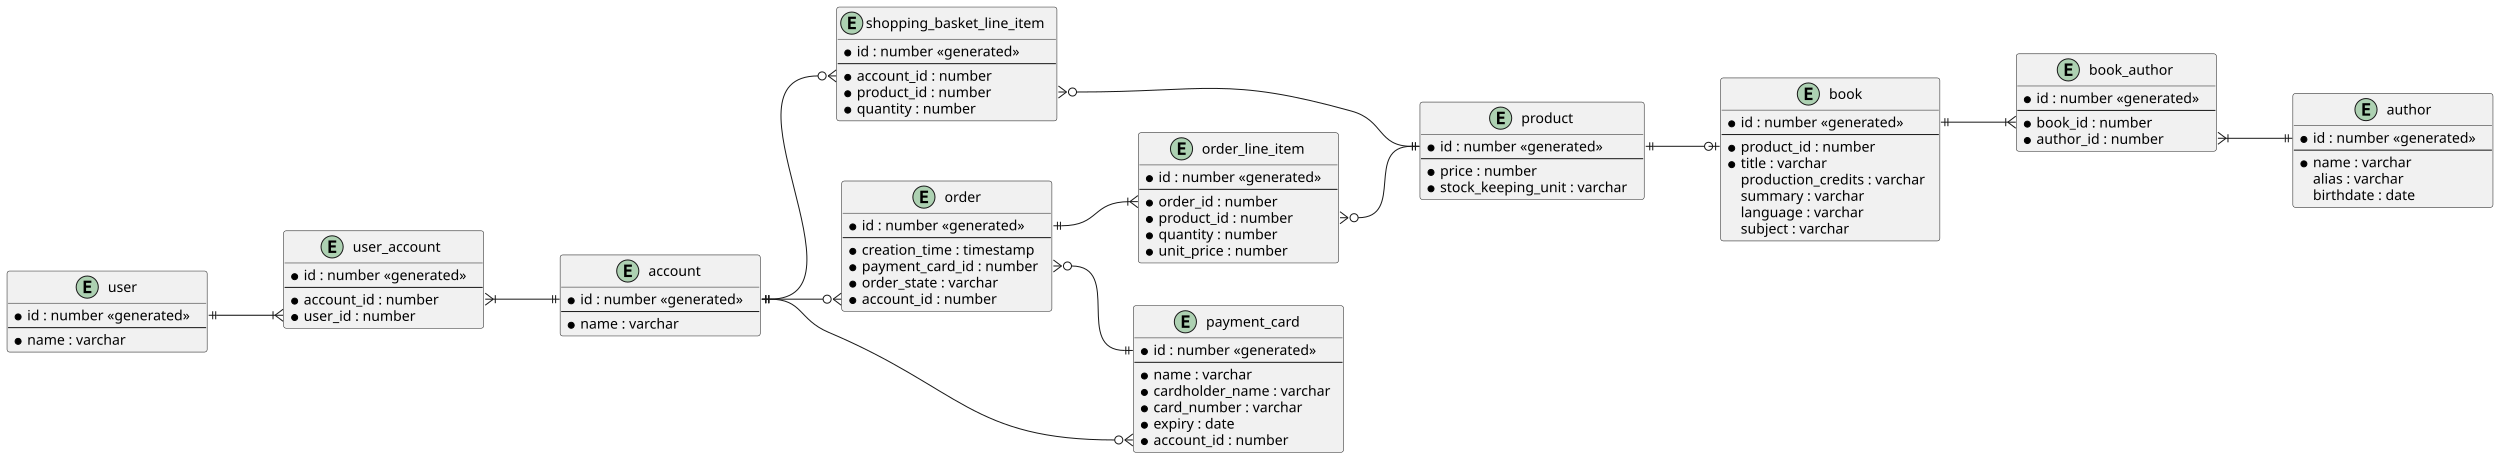
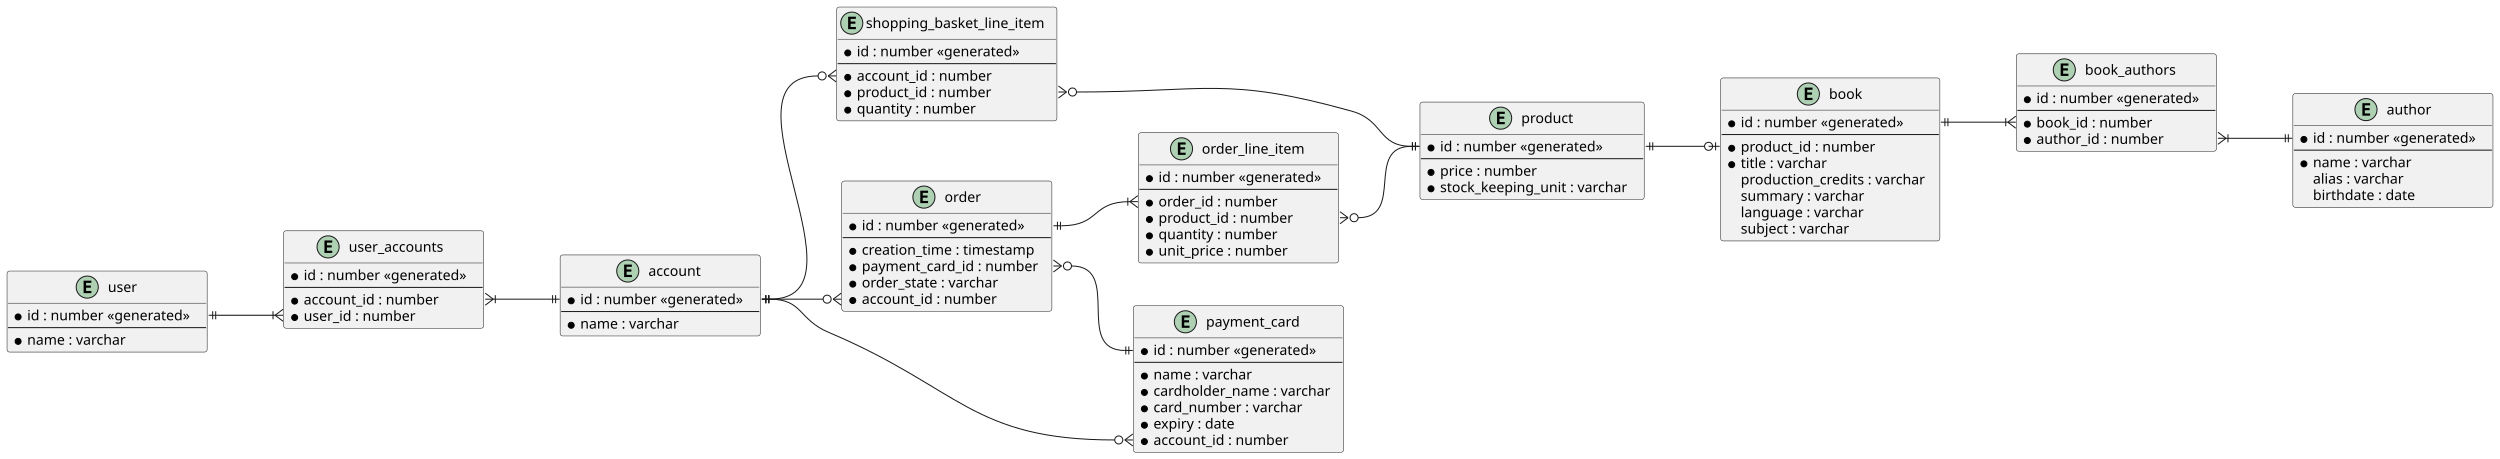
<svg xmlns="http://www.w3.org/2000/svg" contentStyleType="text/css" height="456px" preserveAspectRatio="none" style="width:2486px;height:456px;background:#FFFFFF;" version="1.1" viewBox="0 0 2486 456" width="2486px" zoomAndPan="magnify">
  <defs />
  <g>
    <g id="elem_user">
      <rect codeLine="4" fill="#F1F1F1" height="80.594" id="user" rx="2.5" ry="2.5" style="stroke:#181818;stroke-width:0.5;" width="199" x="7" y="269.5" />
      <ellipse cx="86.75" cy="285.5" fill="#ADD1B2" rx="11" ry="11" style="stroke:#181818;stroke-width:1.0;" />
      <path d="M90.859,291.5 L83.141,291.5 L83.141,279.109 L90.859,279.109 L90.859,281.266 L85.594,281.266 L85.594,283.938 L90.359,283.938 L90.359,286.094 L85.594,286.094 L85.594,289.344 L90.859,289.344 L90.859,291.5 Z " fill="#000000" />
      <text fill="#000000" font-family="sans-serif" font-size="14" lengthAdjust="spacing" textLength="31" x="107.25" y="290.347">user</text>
      <line style="stroke:#181818;stroke-width:0.5;" x1="8" x2="205" y1="301.5" y2="301.5" />
      <ellipse cx="18" cy="315.148" fill="#000000" rx="3" ry="3" style="stroke:#000000;stroke-width:1.0;" />
      <text fill="#000000" font-family="sans-serif" font-size="14" lengthAdjust="spacing" textLength="173" x="27" y="318.495">id : number «generated»</text>
      <line style="stroke:#181818;stroke-width:1.0;" x1="8" x2="205" y1="325.797" y2="325.797" />
      <ellipse cx="18" cy="339.445" fill="#000000" rx="3" ry="3" style="stroke:#000000;stroke-width:1.0;" />
      <text fill="#000000" font-family="sans-serif" font-size="14" lengthAdjust="spacing" textLength="102" x="27" y="342.792">name : varchar</text>
    </g>
    <g id="elem_account">
      <rect codeLine="10" fill="#F1F1F1" height="80.594" id="account" rx="2.5" ry="2.5" style="stroke:#181818;stroke-width:0.5;" width="199" x="557" y="253.5" />
      <ellipse cx="624.25" cy="269.5" fill="#ADD1B2" rx="11" ry="11" style="stroke:#181818;stroke-width:1.0;" />
      <path d="M628.359,275.5 L620.641,275.5 L620.641,263.109 L628.359,263.109 L628.359,265.266 L623.094,265.266 L623.094,267.938 L627.859,267.938 L627.859,270.094 L623.094,270.094 L623.094,273.344 L628.359,273.344 L628.359,275.5 Z " fill="#000000" />
      <text fill="#000000" font-family="sans-serif" font-size="14" lengthAdjust="spacing" textLength="56" x="644.75" y="274.347">account</text>
      <line style="stroke:#181818;stroke-width:0.5;" x1="558" x2="755" y1="285.5" y2="285.5" />
      <ellipse cx="568" cy="299.148" fill="#000000" rx="3" ry="3" style="stroke:#000000;stroke-width:1.0;" />
      <text fill="#000000" font-family="sans-serif" font-size="14" lengthAdjust="spacing" textLength="173" x="577" y="302.495">id : number «generated»</text>
      <line style="stroke:#181818;stroke-width:1.0;" x1="558" x2="755" y1="309.797" y2="309.797" />
      <ellipse cx="568" cy="323.445" fill="#000000" rx="3" ry="3" style="stroke:#000000;stroke-width:1.0;" />
      <text fill="#000000" font-family="sans-serif" font-size="14" lengthAdjust="spacing" textLength="102" x="577" y="326.792">name : varchar</text>
    </g>
-     <g id="elem_user_account">
-       <rect codeLine="16" fill="#F1F1F1" height="96.891" id="user_account" rx="2.5" ry="2.5" style="stroke:#181818;stroke-width:0.5;" width="199" x="282" y="229.5" />
-       <ellipse cx="330.25" cy="245.5" fill="#ADD1B2" rx="11" ry="11" style="stroke:#181818;stroke-width:1.0;" />
-       <path d="M334.359,251.5 L326.641,251.5 L326.641,239.109 L334.359,239.109 L334.359,241.266 L329.094,241.266 L329.094,243.938 L333.859,243.938 L333.859,246.094 L329.094,246.094 L329.094,249.344 L334.359,249.344 L334.359,251.5 Z " fill="#000000" />
-       <text fill="#000000" font-family="sans-serif" font-size="14" lengthAdjust="spacing" textLength="94" x="350.75" y="250.347">user_account</text>
+     <g id="elem_user_accounts">
+       <rect codeLine="16" fill="#F1F1F1" height="96.891" id="user_accounts" rx="2.5" ry="2.5" style="stroke:#181818;stroke-width:0.5;" width="199" x="282" y="229.5" />
+       <ellipse cx="326.25" cy="245.5" fill="#ADD1B2" rx="11" ry="11" style="stroke:#181818;stroke-width:1.0;" />
+       <path d="M330.359,251.5 L322.641,251.5 L322.641,239.109 L330.359,239.109 L330.359,241.266 L325.094,241.266 L325.094,243.938 L329.859,243.938 L329.859,246.094 L325.094,246.094 L325.094,249.344 L330.359,249.344 L330.359,251.5 Z " fill="#000000" />
+       <text fill="#000000" font-family="sans-serif" font-size="14" lengthAdjust="spacing" textLength="102" x="346.75" y="250.347">user_accounts</text>
      <line style="stroke:#181818;stroke-width:0.5;" x1="283" x2="480" y1="261.5" y2="261.5" />
      <ellipse cx="293" cy="275.148" fill="#000000" rx="3" ry="3" style="stroke:#000000;stroke-width:1.0;" />
      <text fill="#000000" font-family="sans-serif" font-size="14" lengthAdjust="spacing" textLength="173" x="302" y="278.495">id : number «generated»</text>
      <line style="stroke:#181818;stroke-width:1.0;" x1="283" x2="480" y1="285.797" y2="285.797" />
      <ellipse cx="293" cy="299.445" fill="#000000" rx="3" ry="3" style="stroke:#000000;stroke-width:1.0;" />
      <text fill="#000000" font-family="sans-serif" font-size="14" lengthAdjust="spacing" textLength="142" x="302" y="302.792">account_id : number</text>
      <ellipse cx="293" cy="315.742" fill="#000000" rx="3" ry="3" style="stroke:#000000;stroke-width:1.0;" />
      <text fill="#000000" font-family="sans-serif" font-size="14" lengthAdjust="spacing" textLength="117" x="302" y="319.089">user_id : number</text>
    </g>
    <g id="elem_product">
      <rect codeLine="23" fill="#F1F1F1" height="96.891" id="product" rx="2.5" ry="2.5" style="stroke:#181818;stroke-width:0.5;" width="223" x="1412" y="101.5" />
      <ellipse cx="1492.25" cy="117.5" fill="#ADD1B2" rx="11" ry="11" style="stroke:#181818;stroke-width:1.0;" />
      <path d="M1496.359,123.5 L1488.641,123.5 L1488.641,111.109 L1496.359,111.109 L1496.359,113.266 L1491.094,113.266 L1491.094,115.938 L1495.859,115.938 L1495.859,118.094 L1491.094,118.094 L1491.094,121.344 L1496.359,121.344 L1496.359,123.5 Z " fill="#000000" />
      <text fill="#000000" font-family="sans-serif" font-size="14" lengthAdjust="spacing" textLength="54" x="1512.75" y="122.347">product</text>
      <line style="stroke:#181818;stroke-width:0.5;" x1="1413" x2="1634" y1="133.5" y2="133.5" />
      <ellipse cx="1423" cy="147.148" fill="#000000" rx="3" ry="3" style="stroke:#000000;stroke-width:1.0;" />
      <text fill="#000000" font-family="sans-serif" font-size="14" lengthAdjust="spacing" textLength="173" x="1432" y="150.495">id : number «generated»</text>
      <line style="stroke:#181818;stroke-width:1.0;" x1="1413" x2="1634" y1="157.797" y2="157.797" />
      <ellipse cx="1423" cy="171.445" fill="#000000" rx="3" ry="3" style="stroke:#000000;stroke-width:1.0;" />
      <text fill="#000000" font-family="sans-serif" font-size="14" lengthAdjust="spacing" textLength="101" x="1432" y="174.792">price : number</text>
      <ellipse cx="1423" cy="187.742" fill="#000000" rx="3" ry="3" style="stroke:#000000;stroke-width:1.0;" />
      <text fill="#000000" font-family="sans-serif" font-size="14" lengthAdjust="spacing" textLength="197" x="1432" y="191.089">stock_keeping_unit : varchar</text>
    </g>
    <g id="elem_shopping_basket_line_item">
      <rect codeLine="30" fill="#F1F1F1" height="113.188" id="shopping_basket_line_item" rx="2.5" ry="2.5" style="stroke:#181818;stroke-width:0.5;" width="219" x="832" y="7" />
      <ellipse cx="847" cy="23" fill="#ADD1B2" rx="11" ry="11" style="stroke:#181818;stroke-width:1.0;" />
      <path d="M851.109,29 L843.391,29 L843.391,16.609 L851.109,16.609 L851.109,18.766 L845.844,18.766 L845.844,21.438 L850.609,21.438 L850.609,23.594 L845.844,23.594 L845.844,26.844 L851.109,26.844 L851.109,29 Z " fill="#000000" />
      <text fill="#000000" font-family="sans-serif" font-size="14" lengthAdjust="spacing" textLength="187" x="861" y="27.847">shopping_basket_line_item</text>
      <line style="stroke:#181818;stroke-width:0.5;" x1="833" x2="1050" y1="39" y2="39" />
      <ellipse cx="843" cy="52.648" fill="#000000" rx="3" ry="3" style="stroke:#000000;stroke-width:1.0;" />
      <text fill="#000000" font-family="sans-serif" font-size="14" lengthAdjust="spacing" textLength="173" x="852" y="55.995">id : number «generated»</text>
      <line style="stroke:#181818;stroke-width:1.0;" x1="833" x2="1050" y1="63.297" y2="63.297" />
      <ellipse cx="843" cy="76.945" fill="#000000" rx="3" ry="3" style="stroke:#000000;stroke-width:1.0;" />
      <text fill="#000000" font-family="sans-serif" font-size="14" lengthAdjust="spacing" textLength="142" x="852" y="80.292">account_id : number</text>
      <ellipse cx="843" cy="93.242" fill="#000000" rx="3" ry="3" style="stroke:#000000;stroke-width:1.0;" />
      <text fill="#000000" font-family="sans-serif" font-size="14" lengthAdjust="spacing" textLength="140" x="852" y="96.589">product_id : number</text>
      <ellipse cx="843" cy="109.539" fill="#000000" rx="3" ry="3" style="stroke:#000000;stroke-width:1.0;" />
      <text fill="#000000" font-family="sans-serif" font-size="14" lengthAdjust="spacing" textLength="122" x="852" y="112.886">quantity : number</text>
    </g>
    <g id="elem_payment_card">
      <rect codeLine="38" fill="#F1F1F1" height="145.781" id="payment_card" rx="2.5" ry="2.5" style="stroke:#181818;stroke-width:0.5;" width="209" x="1127" y="304" />
      <ellipse cx="1178.75" cy="320" fill="#ADD1B2" rx="11" ry="11" style="stroke:#181818;stroke-width:1.0;" />
      <path d="M1182.859,326 L1175.141,326 L1175.141,313.609 L1182.859,313.609 L1182.859,315.766 L1177.594,315.766 L1177.594,318.438 L1182.359,318.438 L1182.359,320.594 L1177.594,320.594 L1177.594,323.844 L1182.859,323.844 L1182.859,326 Z " fill="#000000" />
      <text fill="#000000" font-family="sans-serif" font-size="14" lengthAdjust="spacing" textLength="97" x="1199.25" y="324.847">payment_card</text>
      <line style="stroke:#181818;stroke-width:0.5;" x1="1128" x2="1335" y1="336" y2="336" />
      <ellipse cx="1138" cy="349.648" fill="#000000" rx="3" ry="3" style="stroke:#000000;stroke-width:1.0;" />
      <text fill="#000000" font-family="sans-serif" font-size="14" lengthAdjust="spacing" textLength="173" x="1147" y="352.995">id : number «generated»</text>
      <line style="stroke:#181818;stroke-width:1.0;" x1="1128" x2="1335" y1="360.297" y2="360.297" />
      <ellipse cx="1138" cy="373.945" fill="#000000" rx="3" ry="3" style="stroke:#000000;stroke-width:1.0;" />
      <text fill="#000000" font-family="sans-serif" font-size="14" lengthAdjust="spacing" textLength="102" x="1147" y="377.292">name : varchar</text>
      <ellipse cx="1138" cy="390.242" fill="#000000" rx="3" ry="3" style="stroke:#000000;stroke-width:1.0;" />
      <text fill="#000000" font-family="sans-serif" font-size="14" lengthAdjust="spacing" textLength="183" x="1147" y="393.589">cardholder_name : varchar</text>
      <ellipse cx="1138" cy="406.539" fill="#000000" rx="3" ry="3" style="stroke:#000000;stroke-width:1.0;" />
      <text fill="#000000" font-family="sans-serif" font-size="14" lengthAdjust="spacing" textLength="154" x="1147" y="409.886">card_number : varchar</text>
      <ellipse cx="1138" cy="422.836" fill="#000000" rx="3" ry="3" style="stroke:#000000;stroke-width:1.0;" />
      <text fill="#000000" font-family="sans-serif" font-size="14" lengthAdjust="spacing" textLength="84" x="1147" y="426.183">expiry : date</text>
      <ellipse cx="1138" cy="439.133" fill="#000000" rx="3" ry="3" style="stroke:#000000;stroke-width:1.0;" />
      <text fill="#000000" font-family="sans-serif" font-size="14" lengthAdjust="spacing" textLength="142" x="1147" y="442.479">account_id : number</text>
    </g>
    <g id="elem_order">
      <rect codeLine="48" fill="#F1F1F1" height="129.484" id="order" rx="2.5" ry="2.5" style="stroke:#181818;stroke-width:0.5;" width="209" x="837" y="180" />
      <ellipse cx="918.75" cy="196" fill="#ADD1B2" rx="11" ry="11" style="stroke:#181818;stroke-width:1.0;" />
      <path d="M922.859,202 L915.141,202 L915.141,189.609 L922.859,189.609 L922.859,191.766 L917.594,191.766 L917.594,194.438 L922.359,194.438 L922.359,196.594 L917.594,196.594 L917.594,199.844 L922.859,199.844 L922.859,202 Z " fill="#000000" />
      <text fill="#000000" font-family="sans-serif" font-size="14" lengthAdjust="spacing" textLength="37" x="939.25" y="200.847">order</text>
      <line style="stroke:#181818;stroke-width:0.5;" x1="838" x2="1045" y1="212" y2="212" />
      <ellipse cx="848" cy="225.648" fill="#000000" rx="3" ry="3" style="stroke:#000000;stroke-width:1.0;" />
      <text fill="#000000" font-family="sans-serif" font-size="14" lengthAdjust="spacing" textLength="173" x="857" y="228.995">id : number «generated»</text>
      <line style="stroke:#181818;stroke-width:1.0;" x1="838" x2="1045" y1="236.297" y2="236.297" />
      <ellipse cx="848" cy="249.945" fill="#000000" rx="3" ry="3" style="stroke:#000000;stroke-width:1.0;" />
      <text fill="#000000" font-family="sans-serif" font-size="14" lengthAdjust="spacing" textLength="179" x="857" y="253.292">creation_time : timestamp</text>
      <ellipse cx="848" cy="266.242" fill="#000000" rx="3" ry="3" style="stroke:#000000;stroke-width:1.0;" />
      <text fill="#000000" font-family="sans-serif" font-size="14" lengthAdjust="spacing" textLength="183" x="857" y="269.589">payment_card_id : number</text>
      <ellipse cx="848" cy="282.539" fill="#000000" rx="3" ry="3" style="stroke:#000000;stroke-width:1.0;" />
      <text fill="#000000" font-family="sans-serif" font-size="14" lengthAdjust="spacing" textLength="142" x="857" y="285.886">order_state : varchar</text>
      <ellipse cx="848" cy="298.836" fill="#000000" rx="3" ry="3" style="stroke:#000000;stroke-width:1.0;" />
      <text fill="#000000" font-family="sans-serif" font-size="14" lengthAdjust="spacing" textLength="142" x="857" y="302.183">account_id : number</text>
    </g>
    <g id="elem_order_line_item">
      <rect codeLine="57" fill="#F1F1F1" height="129.484" id="order_line_item" rx="2.5" ry="2.5" style="stroke:#181818;stroke-width:0.5;" width="199" x="1132" y="132" />
      <ellipse cx="1174.9" cy="148" fill="#ADD1B2" rx="11" ry="11" style="stroke:#181818;stroke-width:1.0;" />
      <path d="M1179.009,154 L1171.291,154 L1171.291,141.609 L1179.009,141.609 L1179.009,143.766 L1173.744,143.766 L1173.744,146.438 L1178.509,146.438 L1178.509,148.594 L1173.744,148.594 L1173.744,151.844 L1179.009,151.844 L1179.009,154 Z " fill="#000000" />
      <text fill="#000000" font-family="sans-serif" font-size="14" lengthAdjust="spacing" textLength="105" x="1195.1" y="152.847">order_line_item</text>
      <line style="stroke:#181818;stroke-width:0.5;" x1="1133" x2="1330" y1="164" y2="164" />
      <ellipse cx="1143" cy="177.648" fill="#000000" rx="3" ry="3" style="stroke:#000000;stroke-width:1.0;" />
      <text fill="#000000" font-family="sans-serif" font-size="14" lengthAdjust="spacing" textLength="173" x="1152" y="180.995">id : number «generated»</text>
      <line style="stroke:#181818;stroke-width:1.0;" x1="1133" x2="1330" y1="188.297" y2="188.297" />
      <ellipse cx="1143" cy="201.945" fill="#000000" rx="3" ry="3" style="stroke:#000000;stroke-width:1.0;" />
      <text fill="#000000" font-family="sans-serif" font-size="14" lengthAdjust="spacing" textLength="123" x="1152" y="205.292">order_id : number</text>
      <ellipse cx="1143" cy="218.242" fill="#000000" rx="3" ry="3" style="stroke:#000000;stroke-width:1.0;" />
      <text fill="#000000" font-family="sans-serif" font-size="14" lengthAdjust="spacing" textLength="140" x="1152" y="221.589">product_id : number</text>
      <ellipse cx="1143" cy="234.539" fill="#000000" rx="3" ry="3" style="stroke:#000000;stroke-width:1.0;" />
      <text fill="#000000" font-family="sans-serif" font-size="14" lengthAdjust="spacing" textLength="122" x="1152" y="237.886">quantity : number</text>
      <ellipse cx="1143" cy="250.836" fill="#000000" rx="3" ry="3" style="stroke:#000000;stroke-width:1.0;" />
      <text fill="#000000" font-family="sans-serif" font-size="14" lengthAdjust="spacing" textLength="134" x="1152" y="254.183">unit_price : number</text>
    </g>
    <g id="elem_author">
      <rect codeLine="66" fill="#F1F1F1" height="113.188" id="author" rx="2.5" ry="2.5" style="stroke:#181818;stroke-width:0.5;" width="199" x="2280" y="93" />
      <ellipse cx="2352.75" cy="109" fill="#ADD1B2" rx="11" ry="11" style="stroke:#181818;stroke-width:1.0;" />
      <path d="M2356.859,115 L2349.141,115 L2349.141,102.609 L2356.859,102.609 L2356.859,104.766 L2351.594,104.766 L2351.594,107.438 L2356.359,107.438 L2356.359,109.594 L2351.594,109.594 L2351.594,112.844 L2356.859,112.844 L2356.859,115 Z " fill="#000000" />
      <text fill="#000000" font-family="sans-serif" font-size="14" lengthAdjust="spacing" textLength="45" x="2373.25" y="113.847">author</text>
      <line style="stroke:#181818;stroke-width:0.5;" x1="2281" x2="2478" y1="125" y2="125" />
      <ellipse cx="2291" cy="138.648" fill="#000000" rx="3" ry="3" style="stroke:#000000;stroke-width:1.0;" />
      <text fill="#000000" font-family="sans-serif" font-size="14" lengthAdjust="spacing" textLength="173" x="2300" y="141.995">id : number «generated»</text>
      <line style="stroke:#181818;stroke-width:1.0;" x1="2281" x2="2478" y1="149.297" y2="149.297" />
      <ellipse cx="2291" cy="162.945" fill="#000000" rx="3" ry="3" style="stroke:#000000;stroke-width:1.0;" />
      <text fill="#000000" font-family="sans-serif" font-size="14" lengthAdjust="spacing" textLength="102" x="2300" y="166.292">name : varchar</text>
      <text fill="#000000" font-family="sans-serif" font-size="14" lengthAdjust="spacing" textLength="93" x="2300" y="182.589">alias : varchar</text>
      <text fill="#000000" font-family="sans-serif" font-size="14" lengthAdjust="spacing" textLength="106" x="2300" y="198.886">birthdate : date</text>
    </g>
    <g id="elem_book">
      <rect codeLine="74" fill="#F1F1F1" height="162.078" id="book" rx="2.5" ry="2.5" style="stroke:#181818;stroke-width:0.5;" width="218" x="1711" y="77.5" />
      <ellipse cx="1798.25" cy="93.5" fill="#ADD1B2" rx="11" ry="11" style="stroke:#181818;stroke-width:1.0;" />
      <path d="M1802.359,99.5 L1794.641,99.5 L1794.641,87.109 L1802.359,87.109 L1802.359,89.266 L1797.094,89.266 L1797.094,91.938 L1801.859,91.938 L1801.859,94.094 L1797.094,94.094 L1797.094,97.344 L1802.359,97.344 L1802.359,99.5 Z " fill="#000000" />
      <text fill="#000000" font-family="sans-serif" font-size="14" lengthAdjust="spacing" textLength="35" x="1818.75" y="98.347">book</text>
      <line style="stroke:#181818;stroke-width:0.5;" x1="1712" x2="1928" y1="109.5" y2="109.5" />
      <ellipse cx="1722" cy="123.148" fill="#000000" rx="3" ry="3" style="stroke:#000000;stroke-width:1.0;" />
      <text fill="#000000" font-family="sans-serif" font-size="14" lengthAdjust="spacing" textLength="173" x="1731" y="126.495">id : number «generated»</text>
      <line style="stroke:#181818;stroke-width:1.0;" x1="1712" x2="1928" y1="133.797" y2="133.797" />
      <ellipse cx="1722" cy="147.445" fill="#000000" rx="3" ry="3" style="stroke:#000000;stroke-width:1.0;" />
      <text fill="#000000" font-family="sans-serif" font-size="14" lengthAdjust="spacing" textLength="140" x="1731" y="150.792">product_id : number</text>
      <ellipse cx="1722" cy="163.742" fill="#000000" rx="3" ry="3" style="stroke:#000000;stroke-width:1.0;" />
      <text fill="#000000" font-family="sans-serif" font-size="14" lengthAdjust="spacing" textLength="88" x="1731" y="167.089">title : varchar</text>
      <text fill="#000000" font-family="sans-serif" font-size="14" lengthAdjust="spacing" textLength="192" x="1731" y="183.386">production_credits : varchar</text>
      <text fill="#000000" font-family="sans-serif" font-size="14" lengthAdjust="spacing" textLength="126" x="1731" y="199.683">summary : varchar</text>
      <text fill="#000000" font-family="sans-serif" font-size="14" lengthAdjust="spacing" textLength="127" x="1731" y="215.98">language : varchar</text>
      <text fill="#000000" font-family="sans-serif" font-size="14" lengthAdjust="spacing" textLength="114" x="1731" y="232.276">subject : varchar</text>
    </g>
-     <g id="elem_book_author">
-       <rect codeLine="85" fill="#F1F1F1" height="96.891" id="book_author" rx="2.5" ry="2.5" style="stroke:#181818;stroke-width:0.5;" width="199" x="2005" y="53.5" />
-       <ellipse cx="2056.75" cy="69.5" fill="#ADD1B2" rx="11" ry="11" style="stroke:#181818;stroke-width:1.0;" />
-       <path d="M2060.859,75.5 L2053.141,75.5 L2053.141,63.109 L2060.859,63.109 L2060.859,65.266 L2055.594,65.266 L2055.594,67.938 L2060.359,67.938 L2060.359,70.094 L2055.594,70.094 L2055.594,73.344 L2060.859,73.344 L2060.859,75.5 Z " fill="#000000" />
-       <text fill="#000000" font-family="sans-serif" font-size="14" lengthAdjust="spacing" textLength="87" x="2077.25" y="74.347">book_author</text>
+     <g id="elem_book_authors">
+       <rect codeLine="85" fill="#F1F1F1" height="96.891" id="book_authors" rx="2.5" ry="2.5" style="stroke:#181818;stroke-width:0.5;" width="199" x="2005" y="53.5" />
+       <ellipse cx="2052.75" cy="69.5" fill="#ADD1B2" rx="11" ry="11" style="stroke:#181818;stroke-width:1.0;" />
+       <path d="M2056.859,75.5 L2049.141,75.5 L2049.141,63.109 L2056.859,63.109 L2056.859,65.266 L2051.594,65.266 L2051.594,67.938 L2056.359,67.938 L2056.359,70.094 L2051.594,70.094 L2051.594,73.344 L2056.859,73.344 L2056.859,75.5 Z " fill="#000000" />
+       <text fill="#000000" font-family="sans-serif" font-size="14" lengthAdjust="spacing" textLength="95" x="2073.25" y="74.347">book_authors</text>
      <line style="stroke:#181818;stroke-width:0.5;" x1="2006" x2="2203" y1="85.5" y2="85.5" />
      <ellipse cx="2016" cy="99.148" fill="#000000" rx="3" ry="3" style="stroke:#000000;stroke-width:1.0;" />
      <text fill="#000000" font-family="sans-serif" font-size="14" lengthAdjust="spacing" textLength="173" x="2025" y="102.495">id : number «generated»</text>
      <line style="stroke:#181818;stroke-width:1.0;" x1="2006" x2="2203" y1="109.797" y2="109.797" />
      <ellipse cx="2016" cy="123.445" fill="#000000" rx="3" ry="3" style="stroke:#000000;stroke-width:1.0;" />
      <text fill="#000000" font-family="sans-serif" font-size="14" lengthAdjust="spacing" textLength="121" x="2025" y="126.792">book_id : number</text>
      <ellipse cx="2016" cy="139.742" fill="#000000" rx="3" ry="3" style="stroke:#000000;stroke-width:1.0;" />
      <text fill="#000000" font-family="sans-serif" font-size="14" lengthAdjust="spacing" textLength="131" x="2025" y="143.089">author_id : number</text>
    </g>
-     <g id="link_user_user_account">
-       <path codeLine="92" d="M215.5,313.5 C248.39,313.5 240.61,313.5 273.5,313.5 " fill="none" id="user-user_account" style="stroke:#181818;stroke-width:1.0;" />
+     <g id="link_user_user_accounts">
+       <path codeLine="92" d="M215.5,313.5 C248.39,313.5 240.61,313.5 273.5,313.5 " fill="none" id="user-user_accounts" style="stroke:#181818;stroke-width:1.0;" />
      <line style="stroke:#181818;stroke-width:1.0;" x1="211.5" x2="211.5" y1="317.5" y2="309.5" />
      <line style="stroke:#181818;stroke-width:1.0;" x1="214.5" x2="214.5" y1="317.5" y2="309.5" />
      <line style="stroke:#181818;stroke-width:1.0;" x1="215.5" x2="207.5" y1="313.5" y2="313.5" />
      <line style="stroke:#181818;stroke-width:1.0;" x1="273.5" x2="281.5" y1="313.5" y2="307.5" />
      <line style="stroke:#181818;stroke-width:1.0;" x1="273.5" x2="281.5" y1="313.5" y2="319.5" />
      <line style="stroke:#181818;stroke-width:1.0;" x1="273.5" x2="281.5" y1="313.5" y2="313.5" />
      <line style="stroke:#181818;stroke-width:1.0;" x1="271.5" x2="271.5" y1="309.5" y2="317.5" />
    </g>
-     <g id="link_user_account_account">
-       <path codeLine="93" d="M490.5,297.5 C523.39,297.5 515.61,297.5 548.5,297.5 " fill="none" id="user_account-account" style="stroke:#181818;stroke-width:1.0;" />
+     <g id="link_user_accounts_account">
+       <path codeLine="93" d="M490.5,297.5 C523.39,297.5 515.61,297.5 548.5,297.5 " fill="none" id="user_accounts-account" style="stroke:#181818;stroke-width:1.0;" />
      <line style="stroke:#181818;stroke-width:1.0;" x1="490.5" x2="482.5" y1="297.5" y2="303.5" />
      <line style="stroke:#181818;stroke-width:1.0;" x1="490.5" x2="482.5" y1="297.5" y2="291.5" />
      <line style="stroke:#181818;stroke-width:1.0;" x1="490.5" x2="482.5" y1="297.5" y2="297.5" />
      <line style="stroke:#181818;stroke-width:1.0;" x1="492.5" x2="492.5" y1="301.5" y2="293.5" />
      <line style="stroke:#181818;stroke-width:1.0;" x1="552.5" x2="552.5" y1="293.5" y2="301.5" />
      <line style="stroke:#181818;stroke-width:1.0;" x1="549.5" x2="549.5" y1="293.5" y2="301.5" />
      <line style="stroke:#181818;stroke-width:1.0;" x1="548.5" x2="556.5" y1="297.5" y2="297.5" />
    </g>
    <g id="link_account_shopping_basket_line_item">
      <path codeLine="94" d="M765.5,297.5 C869.5,297.5 709.5,75.5 813.5,75.5 " fill="none" id="account-shopping_basket_line_item" style="stroke:#181818;stroke-width:1.0;" />
      <line style="stroke:#181818;stroke-width:1.0;" x1="761.5" x2="761.5" y1="301.5" y2="293.5" />
      <line style="stroke:#181818;stroke-width:1.0;" x1="764.5" x2="764.5" y1="301.5" y2="293.5" />
      <line style="stroke:#181818;stroke-width:1.0;" x1="765.5" x2="757.5" y1="297.5" y2="297.5" />
      <line style="stroke:#181818;stroke-width:1.0;" x1="823.5" x2="831.5" y1="75.5" y2="69.5" />
      <line style="stroke:#181818;stroke-width:1.0;" x1="823.5" x2="831.5" y1="75.5" y2="81.5" />
      <line style="stroke:#181818;stroke-width:1.0;" x1="823.5" x2="831.5" y1="75.5" y2="75.5" />
      <ellipse cx="817.5" cy="75.5" fill="none" rx="4" ry="4" style="stroke:#181818;stroke-width:1.0;" />
    </g>
    <g id="link_shopping_basket_line_item_product">
      <path codeLine="95" d="M1070.5,91.5 C1200.33,91.5 1218.93,75.65 1344,110.5 C1376.55,119.57 1369.71,145.5 1403.5,145.5 " fill="none" id="shopping_basket_line_item-product" style="stroke:#181818;stroke-width:1.0;" />
      <line style="stroke:#181818;stroke-width:1.0;" x1="1060.5" x2="1052.5" y1="91.5" y2="97.5" />
      <line style="stroke:#181818;stroke-width:1.0;" x1="1060.5" x2="1052.5" y1="91.5" y2="85.5" />
      <line style="stroke:#181818;stroke-width:1.0;" x1="1060.5" x2="1052.5" y1="91.5" y2="91.5" />
      <ellipse cx="1066.5" cy="91.5" fill="none" rx="4" ry="4" style="stroke:#181818;stroke-width:1.0;" />
      <line style="stroke:#181818;stroke-width:1.0;" x1="1407.5" x2="1407.5" y1="141.5" y2="149.5" />
      <line style="stroke:#181818;stroke-width:1.0;" x1="1404.5" x2="1404.5" y1="141.5" y2="149.5" />
      <line style="stroke:#181818;stroke-width:1.0;" x1="1403.5" x2="1411.5" y1="145.5" y2="145.5" />
    </g>
    <g id="link_account_payment_card">
      <path codeLine="96" d="M765.5,297.5 C798.49,297.5 793.61,317.64 824,330.5 C955.33,386.07 965.89,437.5 1108.5,437.5 " fill="none" id="account-payment_card" style="stroke:#181818;stroke-width:1.0;" />
      <line style="stroke:#181818;stroke-width:1.0;" x1="761.5" x2="761.5" y1="301.5" y2="293.5" />
      <line style="stroke:#181818;stroke-width:1.0;" x1="764.5" x2="764.5" y1="301.5" y2="293.5" />
      <line style="stroke:#181818;stroke-width:1.0;" x1="765.5" x2="757.5" y1="297.5" y2="297.5" />
      <line style="stroke:#181818;stroke-width:1.0;" x1="1118.5" x2="1126.5" y1="437.5" y2="431.5" />
      <line style="stroke:#181818;stroke-width:1.0;" x1="1118.5" x2="1126.5" y1="437.5" y2="443.5" />
      <line style="stroke:#181818;stroke-width:1.0;" x1="1118.5" x2="1126.5" y1="437.5" y2="437.5" />
      <ellipse cx="1112.5" cy="437.5" fill="none" rx="4" ry="4" style="stroke:#181818;stroke-width:1.0;" />
    </g>
    <g id="link_account_order">
      <path codeLine="97" d="M765.5,297.5 C800.61,297.5 783.39,297.5 818.5,297.5 " fill="none" id="account-order" style="stroke:#181818;stroke-width:1.0;" />
      <line style="stroke:#181818;stroke-width:1.0;" x1="761.5" x2="761.5" y1="301.5" y2="293.5" />
      <line style="stroke:#181818;stroke-width:1.0;" x1="764.5" x2="764.5" y1="301.5" y2="293.5" />
      <line style="stroke:#181818;stroke-width:1.0;" x1="765.5" x2="757.5" y1="297.5" y2="297.5" />
      <line style="stroke:#181818;stroke-width:1.0;" x1="828.5" x2="836.5" y1="297.5" y2="291.5" />
      <line style="stroke:#181818;stroke-width:1.0;" x1="828.5" x2="836.5" y1="297.5" y2="303.5" />
      <line style="stroke:#181818;stroke-width:1.0;" x1="828.5" x2="836.5" y1="297.5" y2="297.5" />
      <ellipse cx="822.5" cy="297.5" fill="none" rx="4" ry="4" style="stroke:#181818;stroke-width:1.0;" />
    </g>
    <g id="link_order_order_line_item">
      <path codeLine="98" d="M1055.5,224.5 C1094.33,224.5 1084.67,200.5 1123.5,200.5 " fill="none" id="order-order_line_item" style="stroke:#181818;stroke-width:1.0;" />
      <line style="stroke:#181818;stroke-width:1.0;" x1="1051.5" x2="1051.5" y1="228.5" y2="220.5" />
      <line style="stroke:#181818;stroke-width:1.0;" x1="1054.5" x2="1054.5" y1="228.5" y2="220.5" />
      <line style="stroke:#181818;stroke-width:1.0;" x1="1055.5" x2="1047.5" y1="224.5" y2="224.5" />
      <line style="stroke:#181818;stroke-width:1.0;" x1="1123.5" x2="1131.5" y1="200.5" y2="194.5" />
      <line style="stroke:#181818;stroke-width:1.0;" x1="1123.5" x2="1131.5" y1="200.5" y2="206.5" />
      <line style="stroke:#181818;stroke-width:1.0;" x1="1123.5" x2="1131.5" y1="200.5" y2="200.5" />
      <line style="stroke:#181818;stroke-width:1.0;" x1="1121.5" x2="1121.5" y1="196.5" y2="204.5" />
    </g>
    <g id="link_order_payment_card">
      <path codeLine="99" d="M1065.5,264.5 C1116.75,264.5 1067.25,348.5 1118.5,348.5 " fill="none" id="order-payment_card" style="stroke:#181818;stroke-width:1.0;" />
      <line style="stroke:#181818;stroke-width:1.0;" x1="1055.5" x2="1047.5" y1="264.5" y2="270.5" />
      <line style="stroke:#181818;stroke-width:1.0;" x1="1055.5" x2="1047.5" y1="264.5" y2="258.5" />
      <line style="stroke:#181818;stroke-width:1.0;" x1="1055.5" x2="1047.5" y1="264.5" y2="264.5" />
      <ellipse cx="1061.5" cy="264.5" fill="none" rx="4" ry="4" style="stroke:#181818;stroke-width:1.0;" />
      <line style="stroke:#181818;stroke-width:1.0;" x1="1122.5" x2="1122.5" y1="344.5" y2="352.5" />
      <line style="stroke:#181818;stroke-width:1.0;" x1="1119.5" x2="1119.5" y1="344.5" y2="352.5" />
      <line style="stroke:#181818;stroke-width:1.0;" x1="1118.5" x2="1126.5" y1="348.5" y2="348.5" />
    </g>
    <g id="link_order_line_item_product">
      <path codeLine="100" d="M1350.5,216.5 C1397.71,216.5 1356.29,145.5 1403.5,145.5 " fill="none" id="order_line_item-product" style="stroke:#181818;stroke-width:1.0;" />
      <line style="stroke:#181818;stroke-width:1.0;" x1="1340.5" x2="1332.5" y1="216.5" y2="222.5" />
      <line style="stroke:#181818;stroke-width:1.0;" x1="1340.5" x2="1332.5" y1="216.5" y2="210.5" />
      <line style="stroke:#181818;stroke-width:1.0;" x1="1340.5" x2="1332.5" y1="216.5" y2="216.5" />
      <ellipse cx="1346.5" cy="216.5" fill="none" rx="4" ry="4" style="stroke:#181818;stroke-width:1.0;" />
      <line style="stroke:#181818;stroke-width:1.0;" x1="1407.5" x2="1407.5" y1="141.5" y2="149.5" />
      <line style="stroke:#181818;stroke-width:1.0;" x1="1404.5" x2="1404.5" y1="141.5" y2="149.5" />
      <line style="stroke:#181818;stroke-width:1.0;" x1="1403.5" x2="1411.5" y1="145.5" y2="145.5" />
    </g>
    <g id="link_product_book">
      <path codeLine="101" d="M1644.5,145.5 C1677.17,145.5 1662.33,145.5 1695,145.5 " fill="none" id="product-book" style="stroke:#181818;stroke-width:1.0;" />
      <line style="stroke:#181818;stroke-width:1.0;" x1="1640.5" x2="1640.5" y1="149.5" y2="141.5" />
      <line style="stroke:#181818;stroke-width:1.0;" x1="1643.5" x2="1643.5" y1="149.5" y2="141.5" />
      <line style="stroke:#181818;stroke-width:1.0;" x1="1644.5" x2="1636.5" y1="145.5" y2="145.5" />
      <line style="stroke:#181818;stroke-width:1.0;" x1="1699" x2="1710" y1="145.5" y2="145.5" />
      <ellipse cx="1699" cy="145.5" fill="none" rx="4" ry="4" style="stroke:#181818;stroke-width:1.0;" />
      <line style="stroke:#181818;stroke-width:1.0;" x1="1706" x2="1706" y1="141.5" y2="149.5" />
    </g>
-     <g id="link_book_book_author">
-       <path codeLine="102" d="M1938,121.5 C1971.11,121.5 1963.39,121.5 1996.5,121.5 " fill="none" id="book-book_author" style="stroke:#181818;stroke-width:1.0;" />
+     <g id="link_book_book_authors">
+       <path codeLine="102" d="M1938,121.5 C1971.11,121.5 1963.39,121.5 1996.5,121.5 " fill="none" id="book-book_authors" style="stroke:#181818;stroke-width:1.0;" />
      <line style="stroke:#181818;stroke-width:1.0;" x1="1934" x2="1934" y1="125.5" y2="117.5" />
      <line style="stroke:#181818;stroke-width:1.0;" x1="1937" x2="1937" y1="125.5" y2="117.5" />
      <line style="stroke:#181818;stroke-width:1.0;" x1="1938" x2="1930" y1="121.5" y2="121.5" />
      <line style="stroke:#181818;stroke-width:1.0;" x1="1996.5" x2="2004.5" y1="121.5" y2="115.5" />
      <line style="stroke:#181818;stroke-width:1.0;" x1="1996.5" x2="2004.5" y1="121.5" y2="127.5" />
      <line style="stroke:#181818;stroke-width:1.0;" x1="1996.5" x2="2004.5" y1="121.5" y2="121.5" />
      <line style="stroke:#181818;stroke-width:1.0;" x1="1994.5" x2="1994.5" y1="117.5" y2="125.5" />
    </g>
-     <g id="link_book_author_author">
-       <path codeLine="103" d="M2213.5,137.5 C2246.39,137.5 2238.61,137.5 2271.5,137.5 " fill="none" id="book_author-author" style="stroke:#181818;stroke-width:1.0;" />
+     <g id="link_book_authors_author">
+       <path codeLine="103" d="M2213.5,137.5 C2246.39,137.5 2238.61,137.5 2271.5,137.5 " fill="none" id="book_authors-author" style="stroke:#181818;stroke-width:1.0;" />
      <line style="stroke:#181818;stroke-width:1.0;" x1="2213.5" x2="2205.5" y1="137.5" y2="143.5" />
      <line style="stroke:#181818;stroke-width:1.0;" x1="2213.5" x2="2205.5" y1="137.5" y2="131.5" />
      <line style="stroke:#181818;stroke-width:1.0;" x1="2213.5" x2="2205.5" y1="137.5" y2="137.5" />
      <line style="stroke:#181818;stroke-width:1.0;" x1="2215.5" x2="2215.5" y1="141.5" y2="133.5" />
      <line style="stroke:#181818;stroke-width:1.0;" x1="2275.5" x2="2275.5" y1="133.5" y2="141.5" />
      <line style="stroke:#181818;stroke-width:1.0;" x1="2272.5" x2="2272.5" y1="133.5" y2="141.5" />
      <line style="stroke:#181818;stroke-width:1.0;" x1="2271.5" x2="2279.5" y1="137.5" y2="137.5" />
    </g>
  </g>
</svg>
